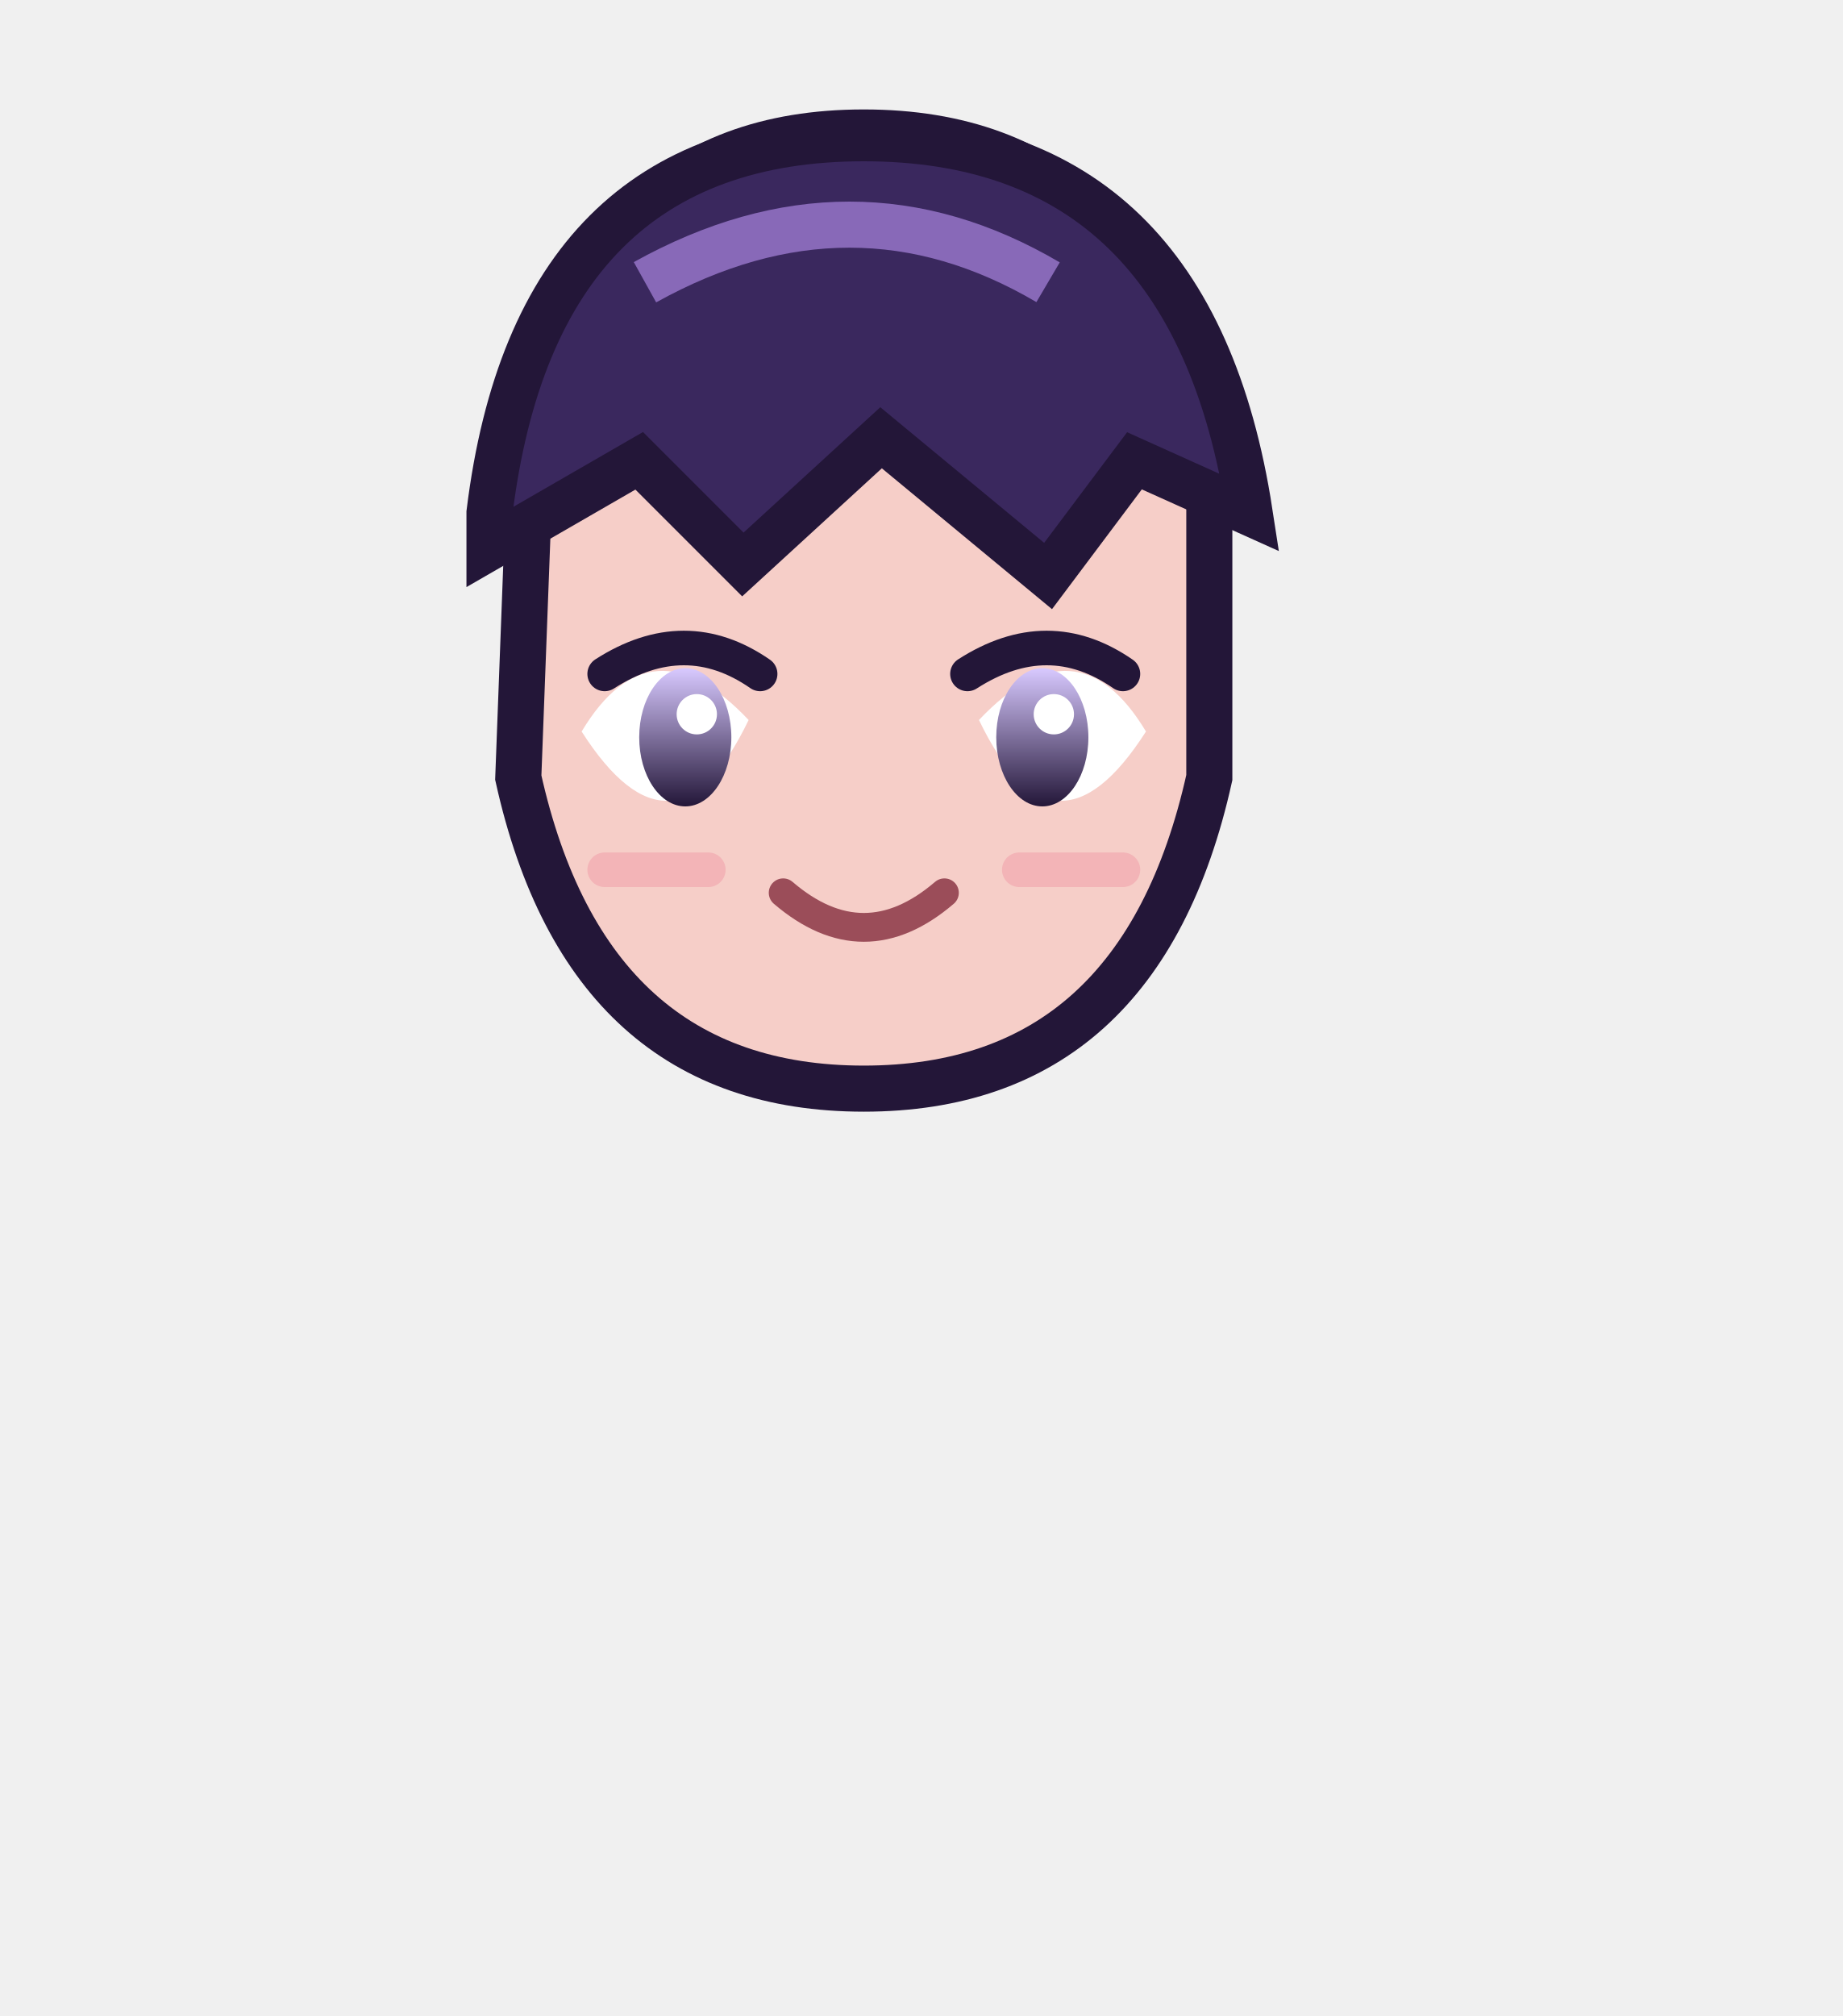
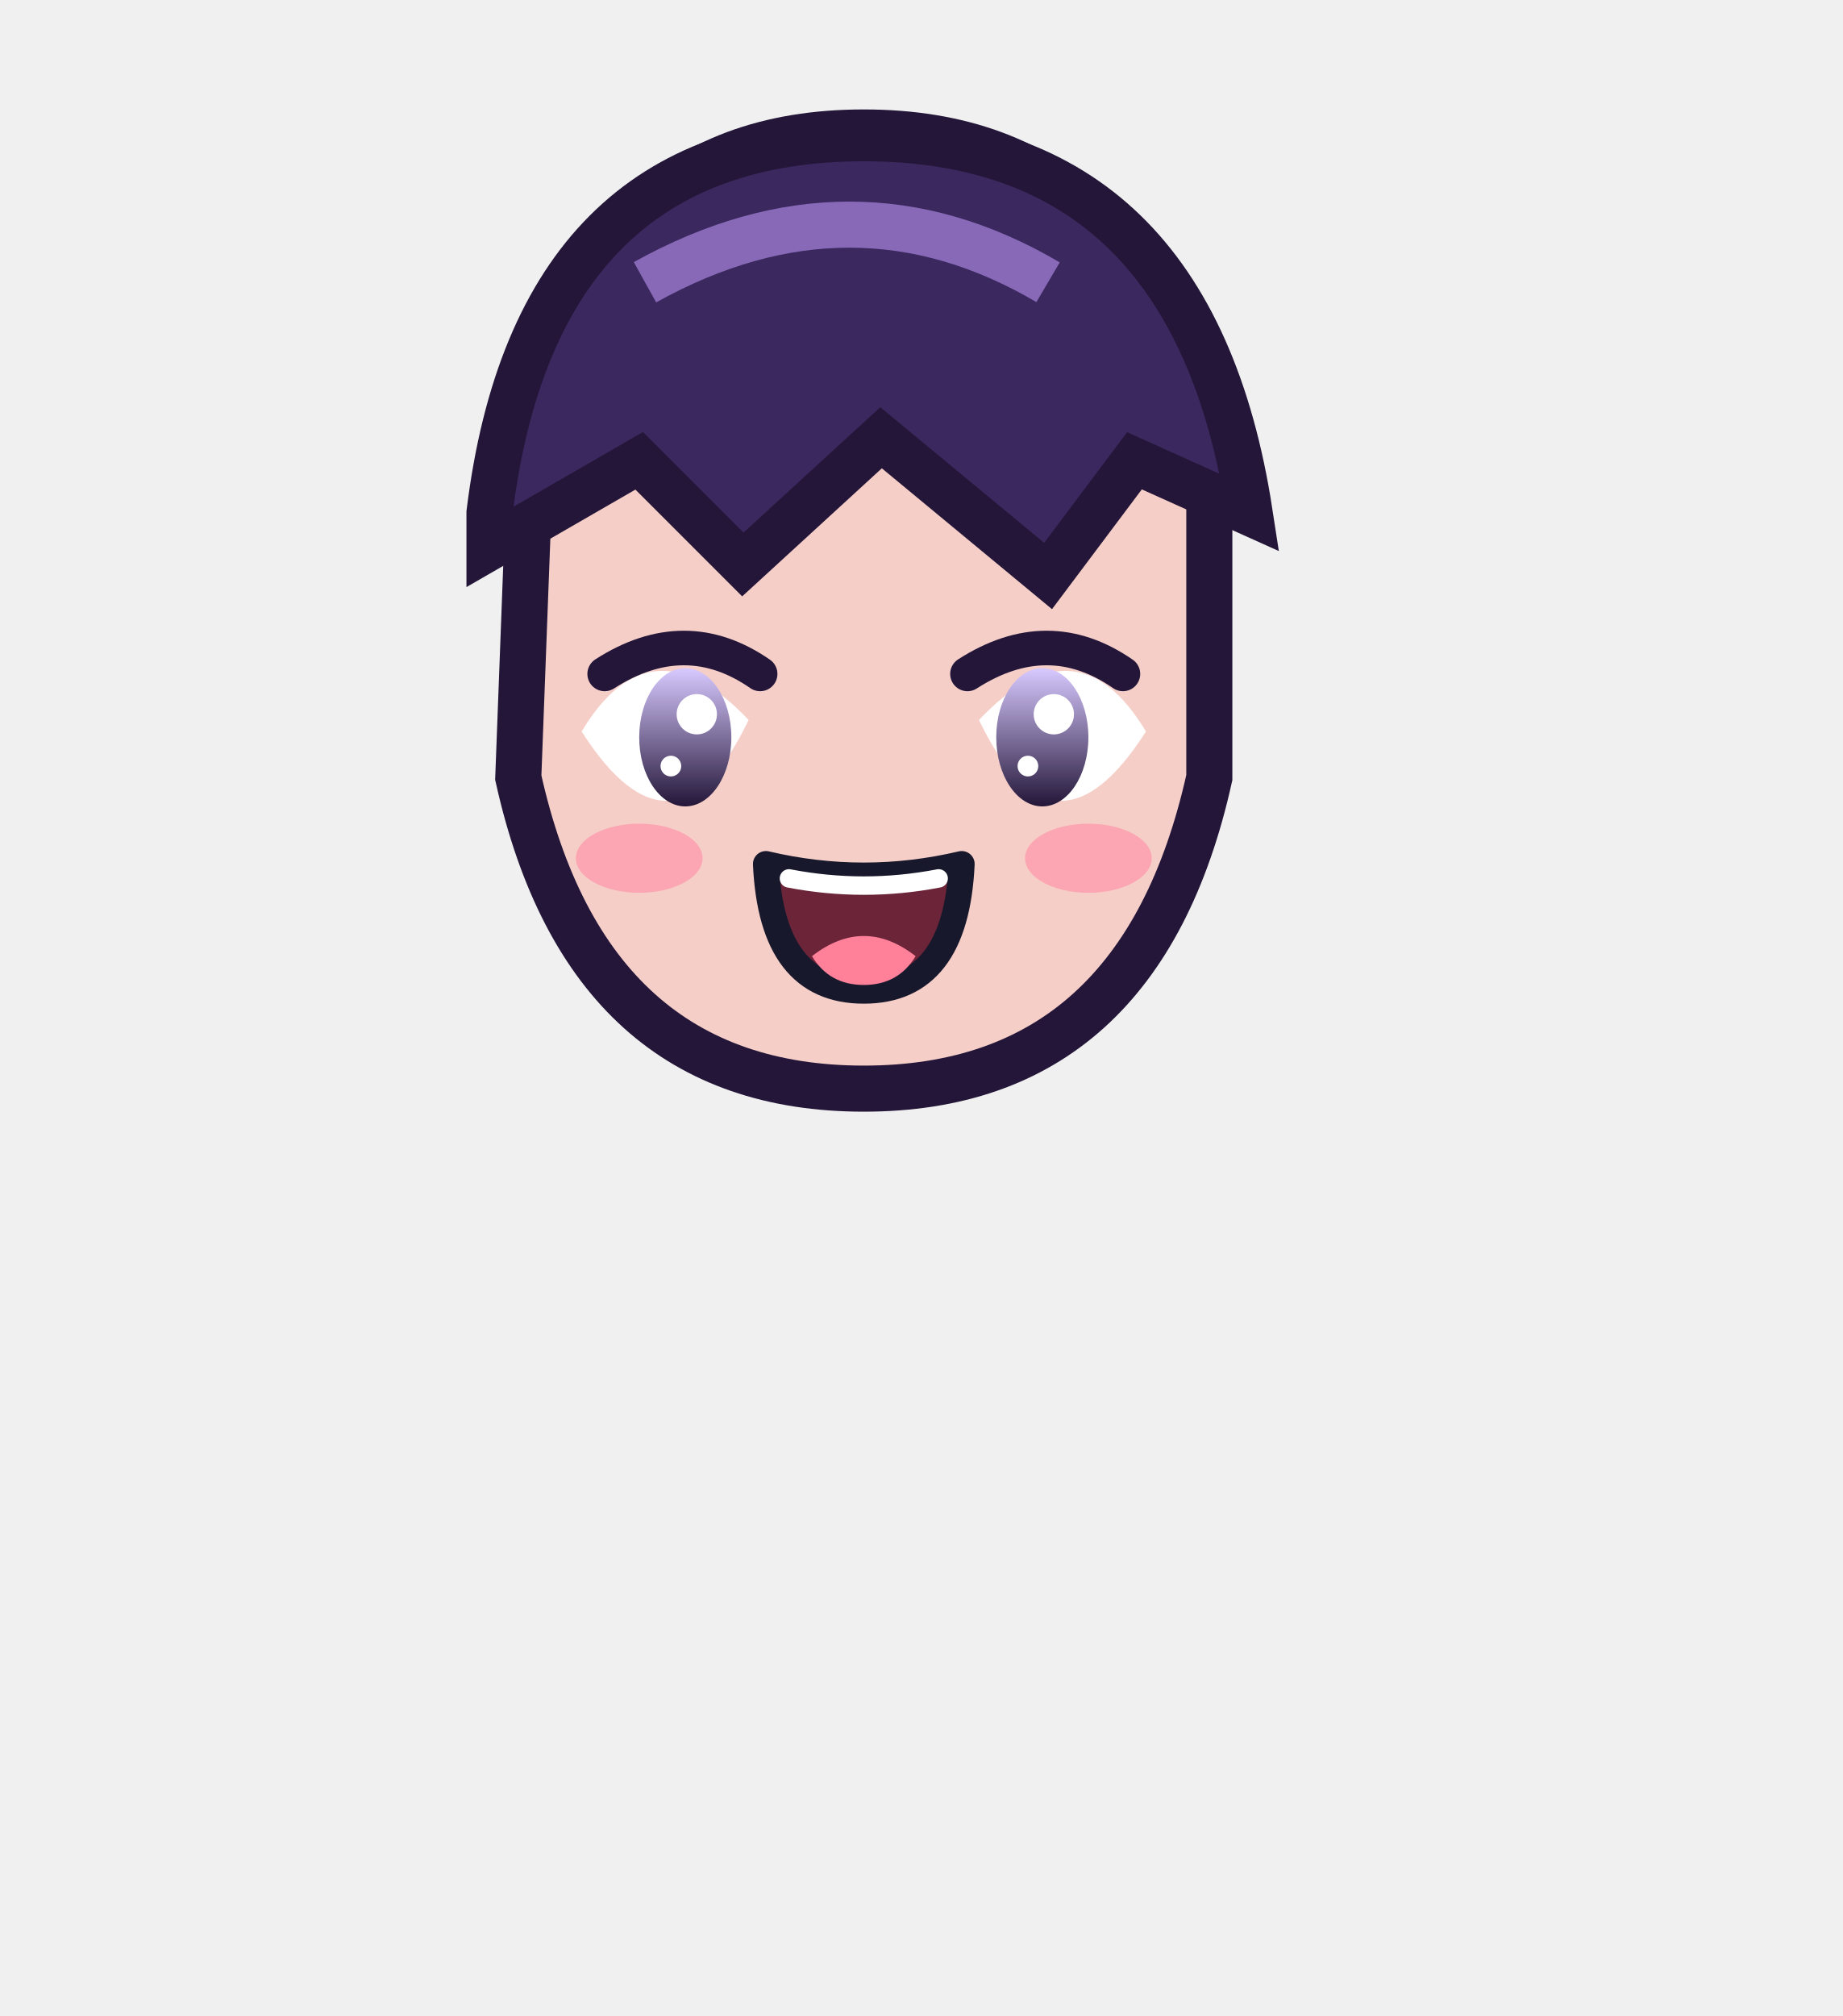
<svg xmlns="http://www.w3.org/2000/svg" viewBox="0 0 320 350">
  <defs>
    <linearGradient id="cloth4" x1="0" y1="0" x2="1" y2="1">
      <stop stop-color="#9773e0" />
      <stop offset=".56" stop-color="#7450bd" />
      <stop offset="1" stop-color="#512d9a" />
    </linearGradient>
    <linearGradient id="eye4" x1="0" y1="0" x2="0" y2="1">
      <stop stop-color="#d8c9ff" />
      <stop offset="1" stop-color="#231638" />
    </linearGradient>
  </defs>
  <g class="head-group" data-layer="head">
    <path d="M92 82q8-59 58-59t60 59v53q-12 54-60 54t-60-54Z" fill="#f6cec8" stroke="#231638" stroke-width="8" />
    <path d="M101 127q12-20 29-2-13 27-29 2M170 125q17-18 29 2-16 25-29-2" fill="#fff" />
    <ellipse cx="119" cy="128" rx="8" ry="12" fill="url(#eye4)" />
    <ellipse cx="181" cy="128" rx="8" ry="12" fill="url(#eye4)" />
    <circle cx="121" cy="124" r="3.5" fill="#fff" />
    <circle cx="183" cy="124" r="3.5" fill="#fff" />
+     <circle cx="116.5" cy="133" r="1.8" fill="#fff" />
+     <circle cx="178.5" cy="133" r="1.8" fill="#fff" />
    <path d="M105 117q14-9 27 0M168 117q14-9 27 0" fill="none" stroke="#231638" stroke-width="6" stroke-linecap="round" />
-     <path d="M136 155q14 12 28 0" fill="none" stroke="#9b4d59" stroke-width="5" stroke-linecap="round" />
-     <path d="M105 151h18M177 151h18" stroke="#ef94a2" stroke-width="6" opacity=".45" stroke-linecap="round" />
+     <path d="M133 150q17 4 34 0q-1 22-17 22t-17-22Z" fill="#6b2438" stroke="#17182b" stroke-width="4.5" stroke-linejoin="round" />
+     <path d="M137 152.5q13 2.5 26 0" fill="none" stroke="#fff" stroke-width="3.2" stroke-linecap="round" />
+     <path d="M141 166q9-7 18 0q-3 5-9 5t-9-5Z" fill="#ff8199" />
+     <ellipse cx="111" cy="149" rx="11" ry="6" fill="#ff7d9b" opacity=".5" />
+     <ellipse cx="189" cy="149" rx="11" ry="6" fill="#ff7d9b" opacity=".5" />
    <path d="M85 89q8-65 65-65t67 65l-20-9-15 20-29-24-24 22-18-18-26 15Z" fill="#3a285e" stroke="#231638" stroke-width="8" />
    <path d="M112 49q36-20 70 0" fill="none" stroke="#8869b8" stroke-width="8" />
  </g>
</svg>
